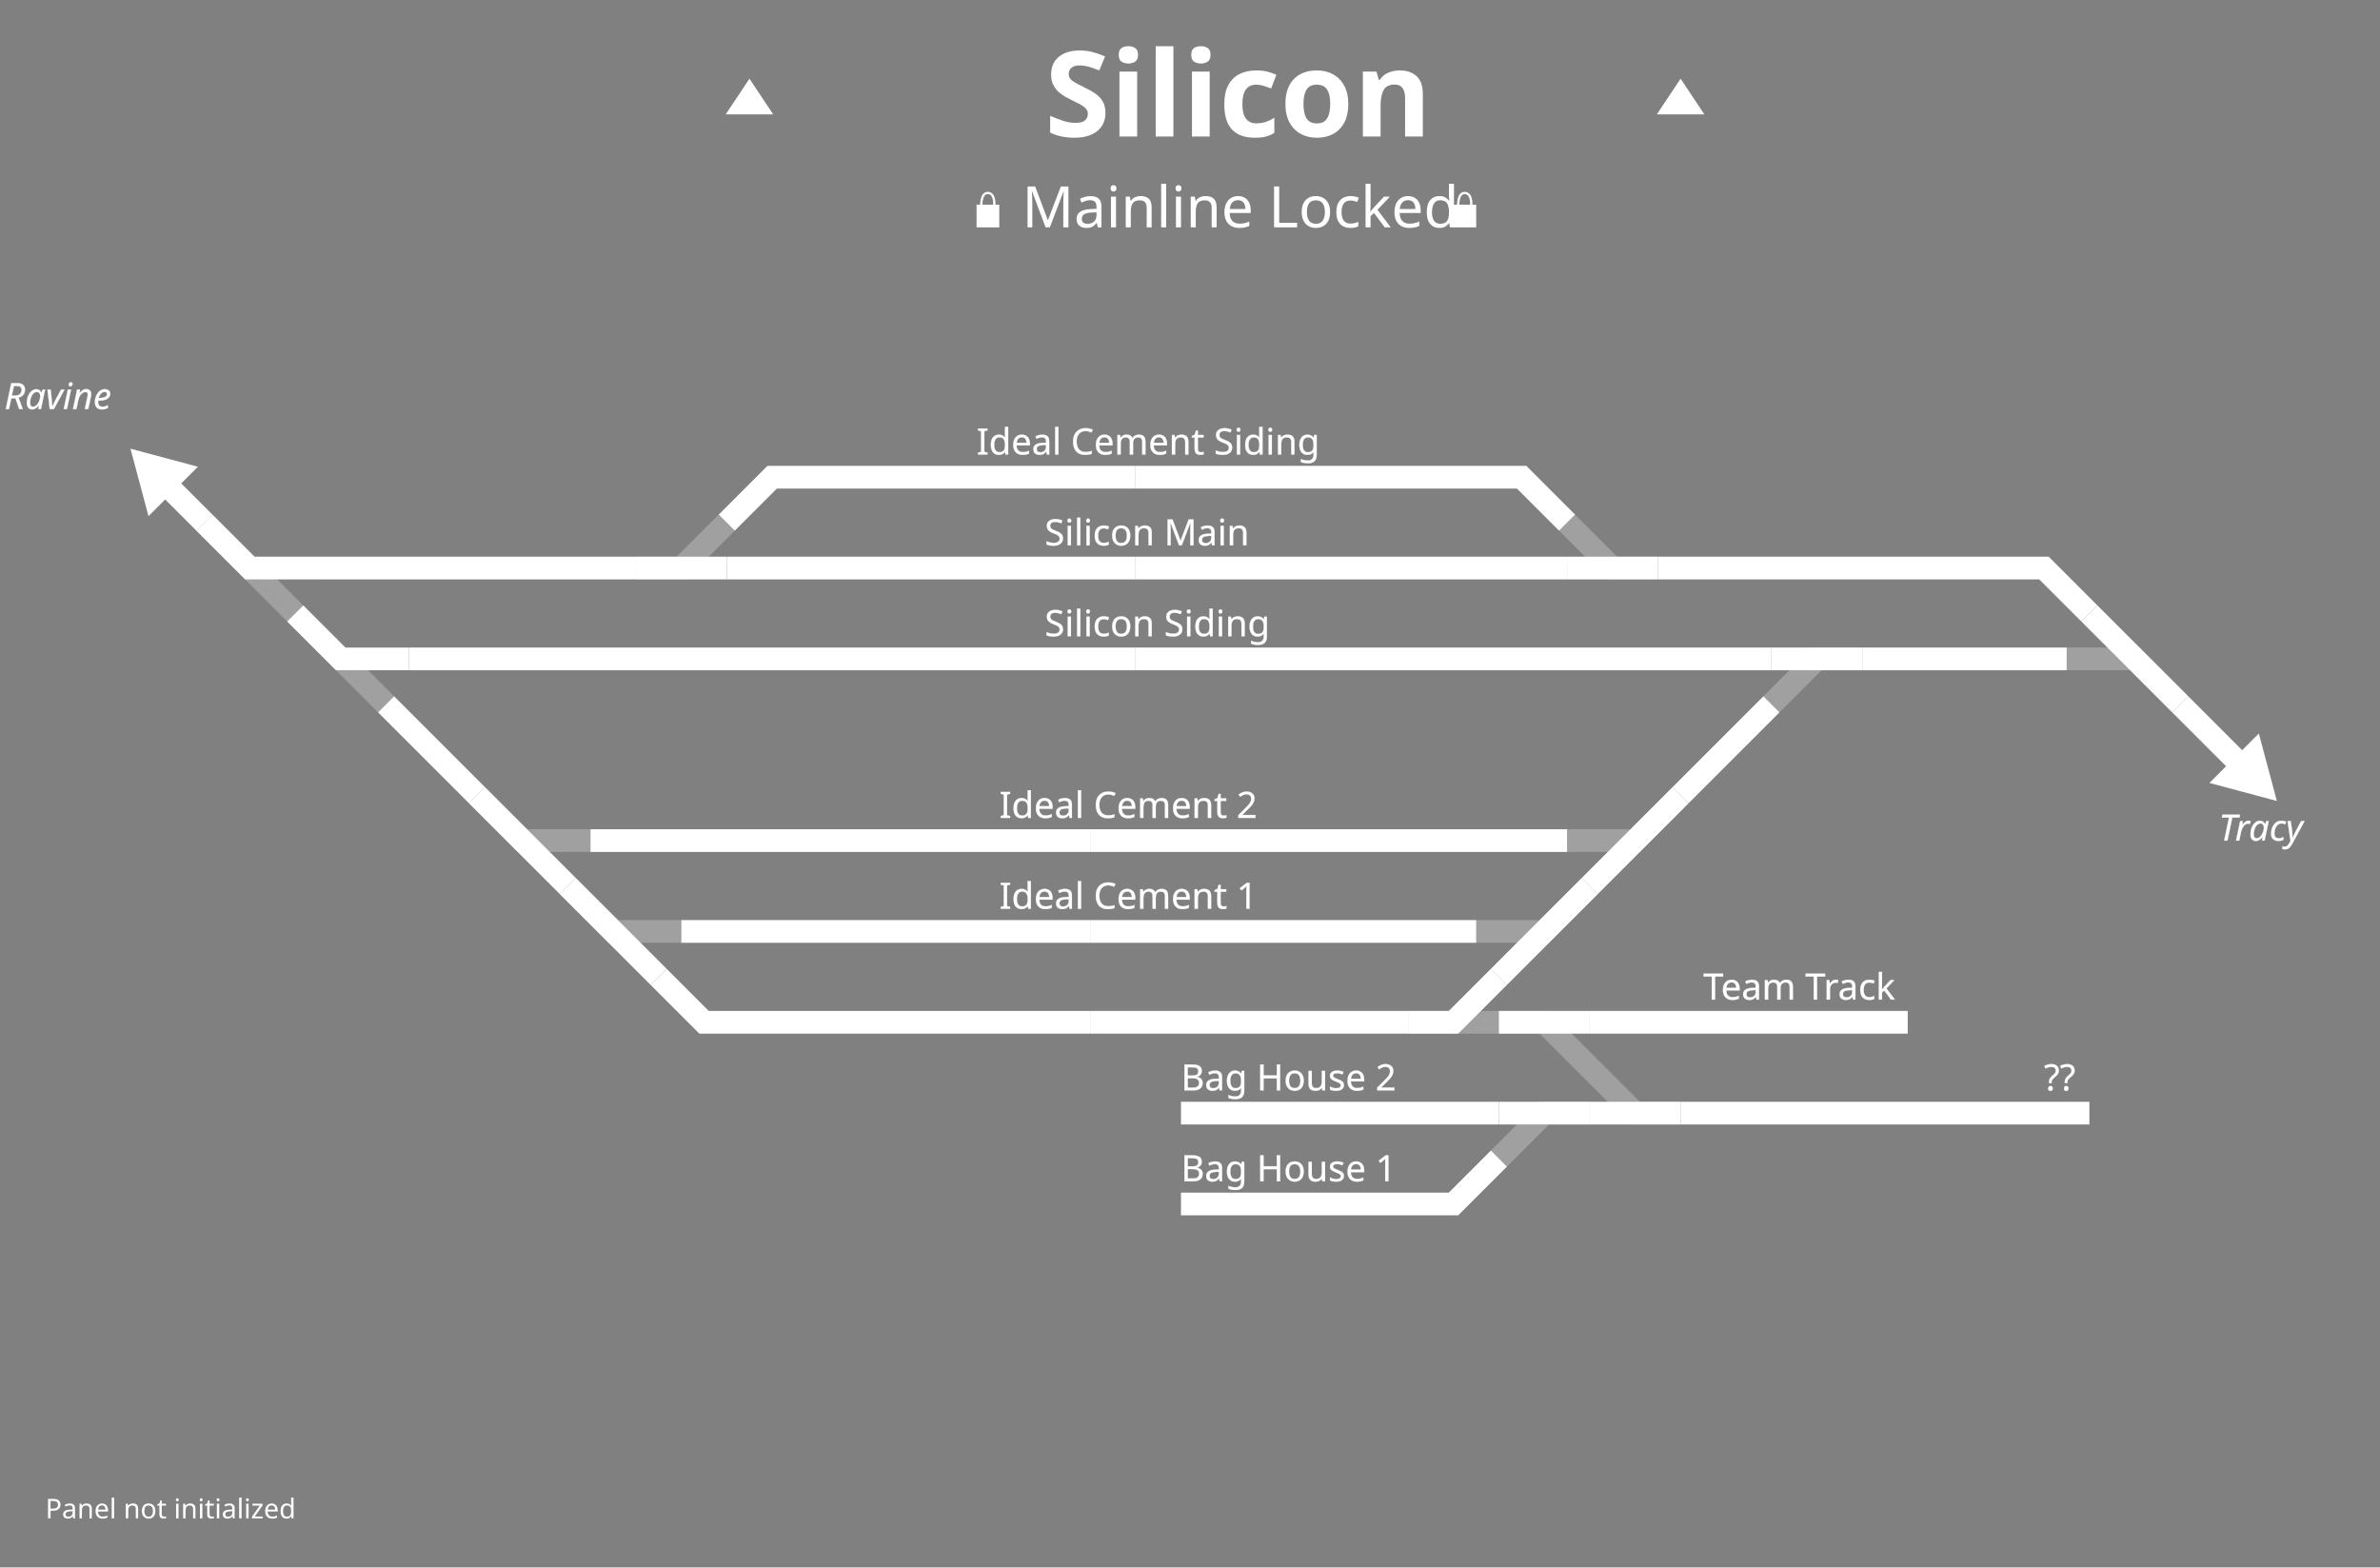
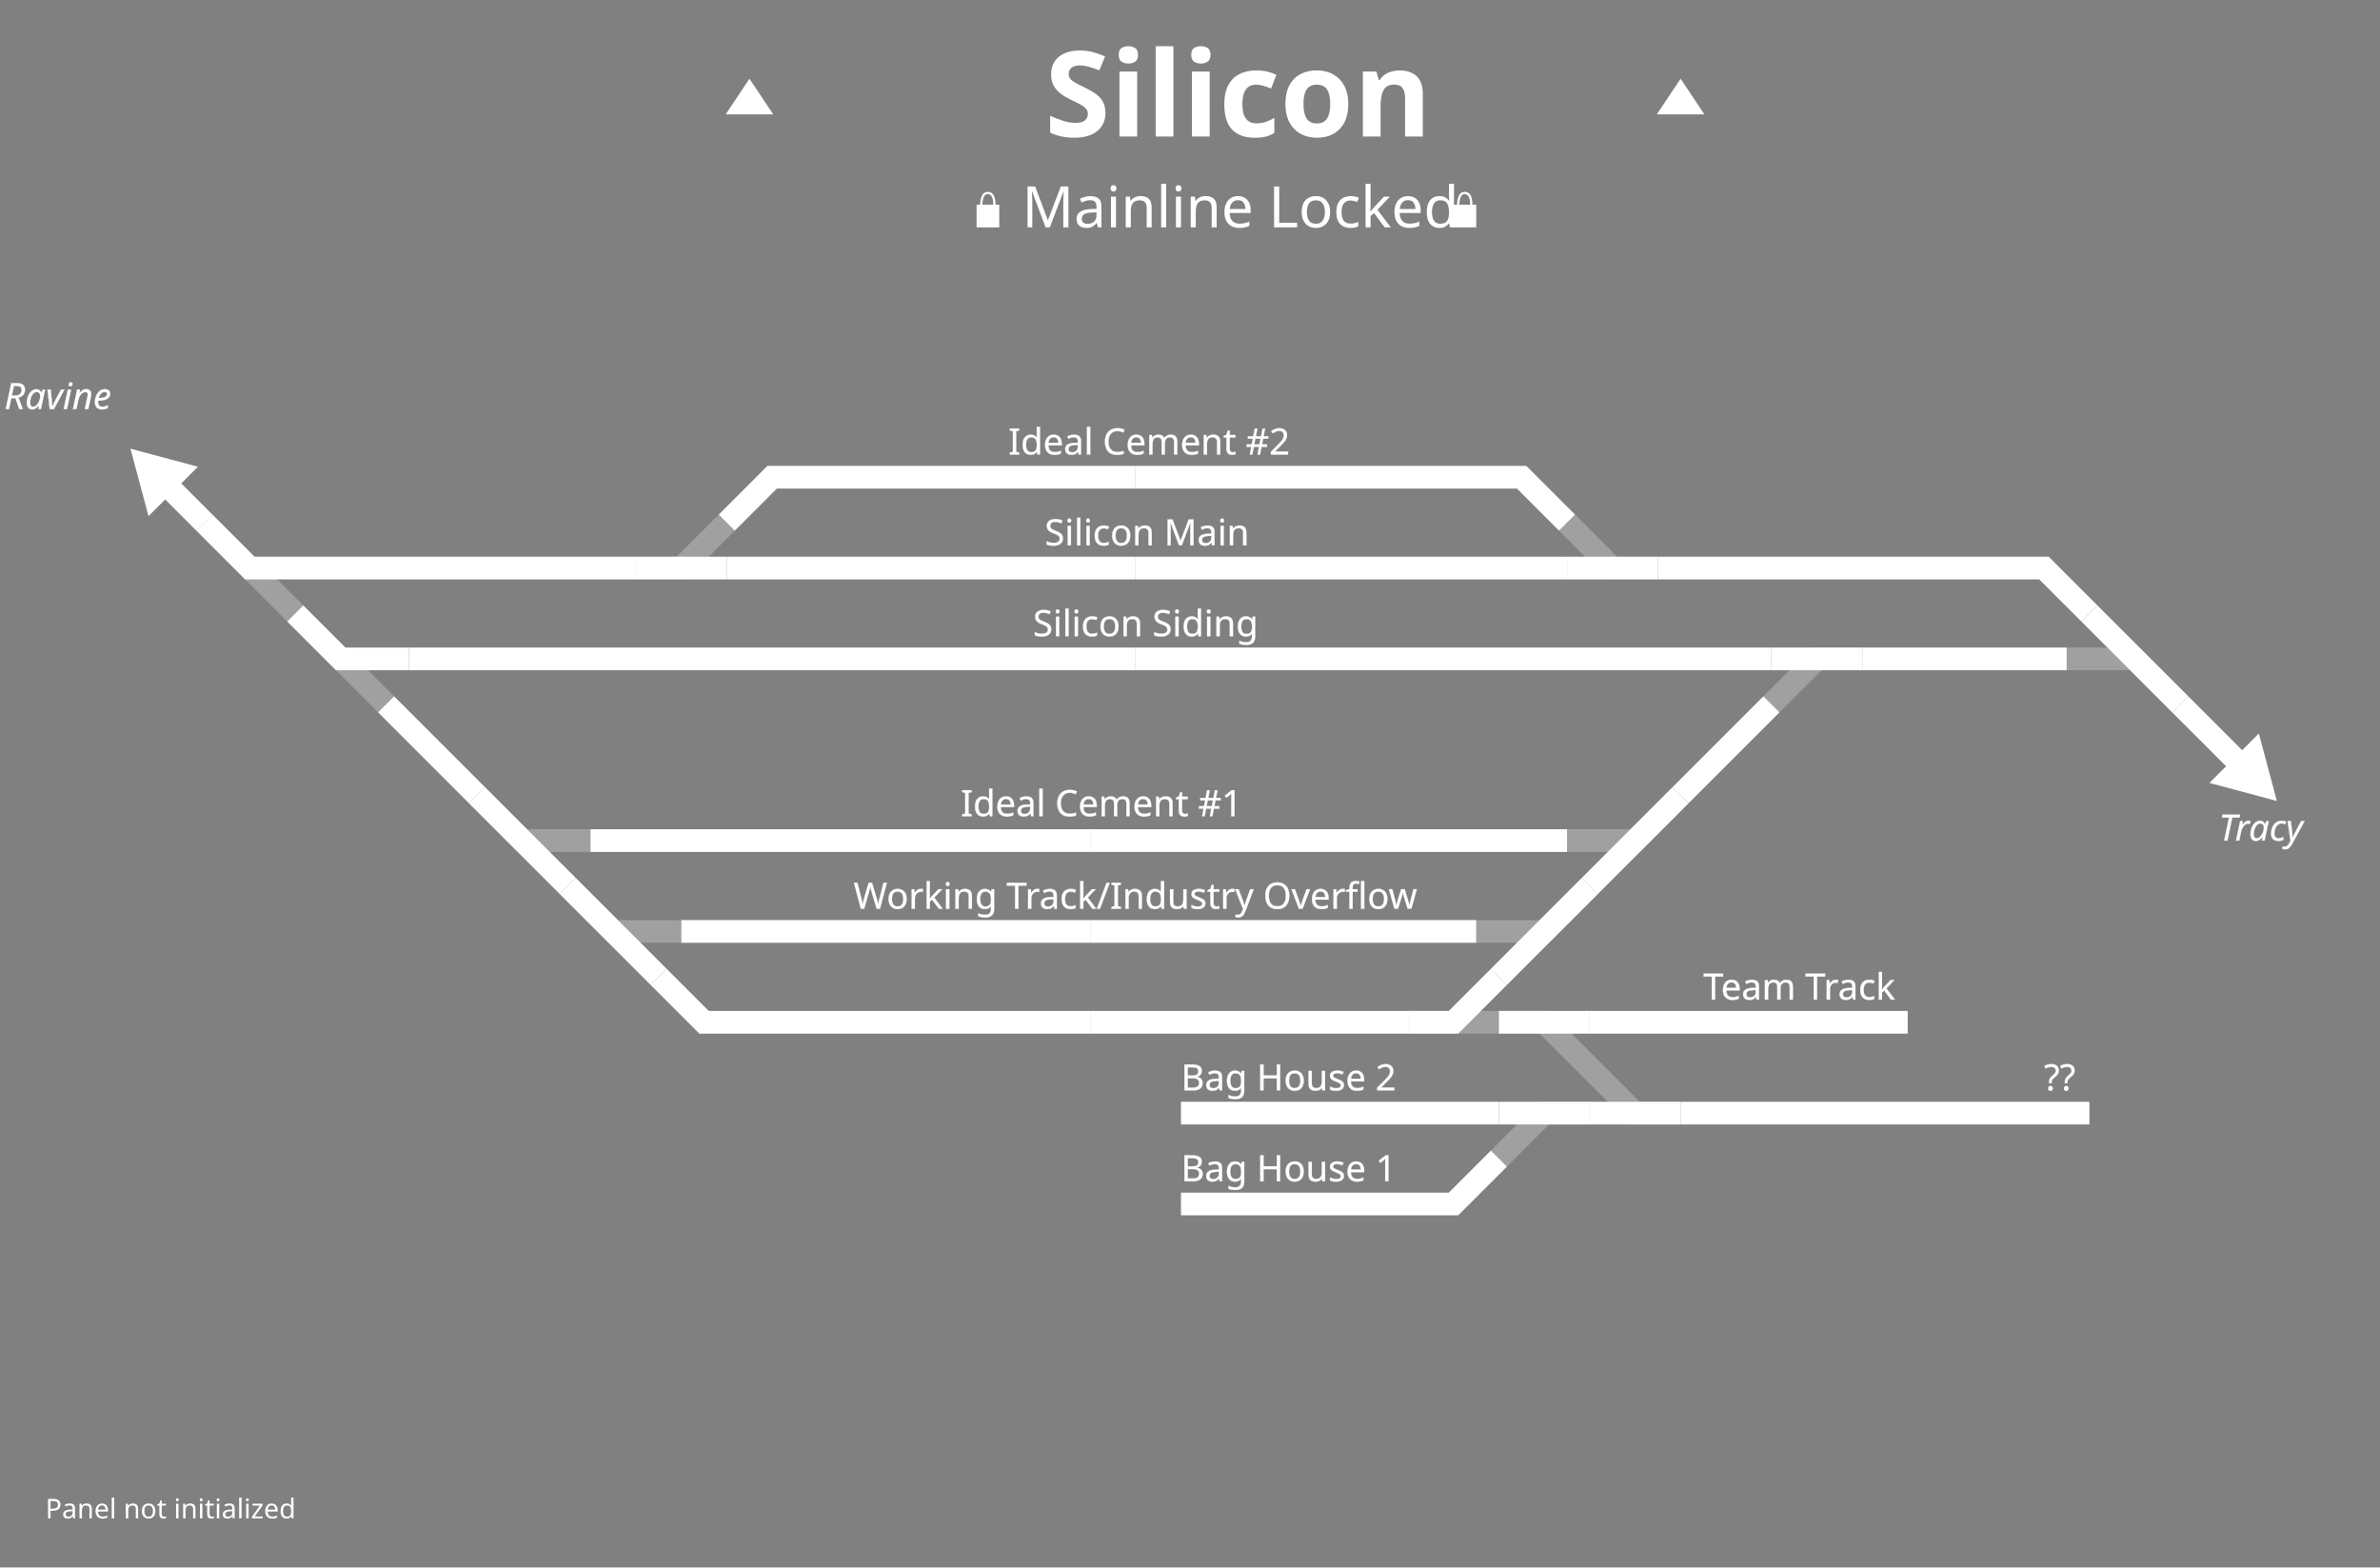
<svg xmlns="http://www.w3.org/2000/svg" xmlns:xlink="http://www.w3.org/1999/xlink" width="1047.958" height="690.115" id="svg2" version="1.1">
  <defs id="defs4">
    <marker orient="auto" refY="0.0" refX="0.0" id="StopS" style="overflow:visible">
      <path id="path4089" d="M 0,5.65 0,-5.65" style="fill:none;stroke:#ffffff;stroke-width:1pt" transform="scale(0.6,0.2)" />
    </marker>
    <linearGradient id="linearGradient5066">
      <stop style="stop-color:#000000;stop-opacity:0.188;" offset="0" id="stop5068" />
      <stop style="stop-color:#000000;stop-opacity:0;" offset="1" id="stop5070" />
    </linearGradient>
    <linearGradient id="linearGradient4692">
      <stop id="stop4694" offset="0" style="stop-color:#ffffff;stop-opacity:0.753;" />
      <stop id="stop4696" offset="1" style="stop-color:#ffffff;stop-opacity:0;" />
    </linearGradient>
    <linearGradient id="linearGradient4186">
      <stop style="stop-color:#808080;stop-opacity:1;" offset="0" id="stop4188" />
      <stop style="stop-color:#000000;stop-opacity:0;" offset="1" id="stop4190" />
    </linearGradient>
    <linearGradient id="linearGradient4137" paint="solid">
      <stop style="stop-color:#00ff00;stop-opacity:1;" offset="0" id="stop4139" />
    </linearGradient>
    <linearGradient xlink:href="#linearGradient4186" id="linearGradient4976" gradientUnits="userSpaceOnUse" x1="39.5" y1="75.114" x2="70.5" y2="75.114" />
    <linearGradient xlink:href="#linearGradient4186" id="linearGradient4978" gradientUnits="userSpaceOnUse" x1="39.5" y1="75.114" x2="70.5" y2="75.114" />
    <radialGradient xlink:href="#linearGradient4692" id="radialGradient5060" gradientUnits="userSpaceOnUse" cx="55" cy="75.114" fx="55" fy="75.114" r="15" />
    <radialGradient xlink:href="#linearGradient5066" id="radialGradient5064" gradientUnits="userSpaceOnUse" cx="55" cy="75.114" fx="55" fy="75.114" r="15" />
    <radialGradient xlink:href="#linearGradient4692" id="radialGradient4247" gradientUnits="userSpaceOnUse" cx="55" cy="75.114" fx="55" fy="75.114" r="15" />
    <radialGradient xlink:href="#linearGradient5066" id="radialGradient4249" gradientUnits="userSpaceOnUse" cx="55" cy="75.114" fx="55" fy="75.114" r="15" />
    <radialGradient xlink:href="#linearGradient5066" id="radialGradient4251" gradientUnits="userSpaceOnUse" cx="55" cy="75.114" fx="55" fy="75.114" r="15" />
    <linearGradient xlink:href="#linearGradient4186" id="linearGradient4253" gradientUnits="userSpaceOnUse" x1="39.5" y1="75.114" x2="70.5" y2="75.114" />
    <linearGradient xlink:href="#linearGradient4186" id="linearGradient4255" gradientUnits="userSpaceOnUse" x1="39.5" y1="75.114" x2="70.5" y2="75.114" />
    <marker orient="auto" refY="0" refX="0.6" id="TriangleAuthNBMarker" style="overflow:visible">
      <path id="TriangleAuthNBMarkerPath" d="m 5.77,0 -8.65,5 0,-10 8.65,5 z" style="fill:#00ff00;fill-rule:evenodd;stroke:#00ff00;stroke-width:1pt;marker-start:none" transform="scale(0.2,0.2)" />
    </marker>
    <marker orient="auto" refY="0" refX="-0.6" id="TriangleAuthSBMarker" style="overflow:visible">
      <path id="TriangleAuthSBMarkerPath" d="m 5.77,0 -8.65,5 0,-10 8.65,5 z" style="fill:#00ff00;fill-rule:evenodd;stroke:#00ff00;stroke-width:1pt;marker-start:none" transform="scale(-0.2,-0.2)" />
    </marker>
    <marker orient="auto" refY="0" refX="0.6" id="TriangleOccupiedNBMarker" style="overflow:visible">
      <path id="TriangleOccupiedNBMarkerPath" d="m 5.77,0 -8.65,5 0,-10 8.65,5 z" style="fill:#ff0000;fill-rule:evenodd;stroke:#ff0000;stroke-width:1pt;marker-start:none" transform="scale(0.2,0.2)" />
    </marker>
    <marker orient="auto" refY="0" refX="-0.6" id="TriangleOccupiedSBMarker" style="overflow:visible">
      <path id="TriangleOccupiedSBMarkerPath" d="m 5.77,0 -8.65,5 0,-10 8.65,5 z" style="fill:#ff0000;fill-rule:evenodd;stroke:#ff0000;stroke-width:1pt;marker-start:none" transform="scale(-0.2,-0.2)" />
    </marker>
    <marker orient="auto" refY="0" refX="0" id="TriangleOutM" style="overflow:visible">
      <path id="path4051" d="m 5.77,0 -8.65,5 0,-10 8.65,5 z" style="fill:#ffffff;fill-rule:evenodd;stroke:#ffffff;stroke-width:1pt;marker-start:none" transform="scale(0.25,0.25)" />
    </marker>
    <marker orient="auto" refY="0" refX="0" id="TriangleInM" style="overflow:visible">
      <path id="path4042" d="m 5.77,0 -8.65,5 0,-10 8.65,5 z" style="fill:#ffffff;fill-rule:evenodd;stroke:#ffffff;stroke-width:1pt;marker-start:none" transform="scale(-0.25,-0.25)" />
    </marker>
    <marker orient="auto" refY="0" refX="0" id="StopM" style="overflow:visible">
      <path id="path4078" d="M 0,5.65 0,-5.65" style="fill:none;stroke:#ffffff;stroke-width:2pt" transform="scale(0.4,0.4)" />
    </marker>
  </defs>
  <g id="backgroundLayer" transform="translate(0,-312.2474)">
    <rect style="fill:#808080;fill-opacity:1;fill-rule:evenodd;stroke:none" id="panelBackground" width="1047.958" height="690.115" x="0" y="312.247" />
  </g>
  <g id="textLayer" transform="translate(0,-3.979759)" style="display:inline">
    <a xlink:href="Fryton_Fremont.svg" id="a3287">
      <text id="panelTitle" y="64.095" x="460" style="font-size:52.338px;font-style:normal;font-variant:normal;font-weight:bold;font-stretch:normal;text-align:start;line-height:125%;letter-spacing:0px;word-spacing:0px;writing-mode:lr-tb;text-anchor:start;fill:#ffffff;fill-opacity:1;stroke:none;font-family:Trebuchet MS;-inkscape-font-specification:Trebuchet MS Bold" xml:space="preserve">
        <tspan y="64.095" x="460" id="tspan3823">Silicon</tspan>
      </text>
    </a>
    <text id="panelStatus" y="672.511" x="20" style="font-size:12px;font-style:normal;font-variant:normal;font-weight:normal;font-stretch:normal;text-align:start;line-height:125%;letter-spacing:0px;word-spacing:0px;writing-mode:lr-tb;text-anchor:start;fill:#ffffff;fill-opacity:1;stroke:none;font-family:Trebuchet MS;-inkscape-font-specification:Trebuchet MS" xml:space="preserve">
      <tspan y="672.511" x="20" id="tspanPanelStatus">Panel not initialized</tspan>
    </text>
    <path style="fill:#ffffff;fill-opacity:1;stroke:#ffffff;stroke-width:0.5px;stroke-linecap:butt;stroke-linejoin:miter;stroke-opacity:1" d="m 330,39.095 -10,15 20,0 z" id="leftLevelTriangle" />
    <use x="0" y="0" xlink:href="#leftLevelTriangle" id="rightLevelTriangle" transform="translate(410,9.6250034e-8)" width="1047.958" height="690.115" />
    <g id="mainlineLockedGroup" transform="translate(50,5.019e-4)">
      <text xml:space="preserve" style="font-size:25.23px;font-style:normal;font-variant:normal;font-weight:normal;font-stretch:normal;text-align:start;line-height:125%;letter-spacing:0px;word-spacing:0px;writing-mode:lr-tb;text-anchor:start;fill:#ffffff;fill-opacity:1;stroke:none;font-family:Trebuchet MS;-inkscape-font-specification:Trebuchet MS" x="400" y="104.094" id="mainlineLockedText">
        <tspan y="104.094" x="400" id="tspan3321">Mainline Locked</tspan>
      </text>
      <g id="leftLock">
        <rect id="lockBody" width="10" height="10" x="380" y="94.094" style="fill:#ffffff;fill-opacity:1;stroke:none" />
        <path style="fill:none;stroke:#ffffff;stroke-width:1px;stroke-linecap:butt;stroke-linejoin:miter;stroke-opacity:1" d="m 382.068,94.274 c 0,0 -0.12,-5.383 2.818,-5.323 3.358,-0.06 2.924,5.323 2.924,5.323" id="path4159" />
      </g>
      <use height="690.115" width="1047.958" transform="translate(210,1.3237304e-6)" id="rightLock" xlink:href="#leftLock" y="0" x="0" />
    </g>
  </g>
  <g id="industrialTrackLayer" transform="translate(0,-3.979759)" style="display:inline">
    <g id="g3199" transform="translate(170,-280)">
      <path style="opacity:0.25;fill:none;stroke:#ffffff;stroke-width:10;stroke-linecap:butt;stroke-linejoin:miter;stroke-miterlimit:4;stroke-opacity:1;stroke-dasharray:none" d="m 520,514.095 20,20 20,0" id="TO649.N" />
      <path id="TO649.R" d="m 520,534.095 40,0" style="fill:none;stroke:#ffffff;stroke-width:10;stroke-linecap:butt;stroke-linejoin:miter;stroke-miterlimit:4;stroke-opacity:1;stroke-dasharray:none" />
    </g>
    <g transform="matrix(1,0,0,-1,140,1028.189)" id="g3489">
      <path id="TO637.N" d="m 520,514.095 20,20 20,0" style="opacity:0.25;fill:none;stroke:#ffffff;stroke-width:10;stroke-linecap:butt;stroke-linejoin:miter;stroke-miterlimit:4;stroke-opacity:1;stroke-dasharray:none" />
      <path style="fill:none;stroke:#ffffff;stroke-width:10;stroke-linecap:butt;stroke-linejoin:miter;stroke-miterlimit:4;stroke-opacity:1;stroke-dasharray:none" d="m 520,534.095 40,0" id="TO637.R" />
    </g>
    <g id="g5668" transform="translate(180,-180)">
      <path style="opacity:0.25;fill:none;stroke:#ffffff;stroke-width:10;stroke-linecap:butt;stroke-linejoin:miter;stroke-miterlimit:4;stroke-opacity:1;stroke-dasharray:none" d="m 510,554.095 30,0 20,-20" id="TO634.N" />
      <path id="TO634.R" d="m 520,574.095 40,-40" style="fill:none;stroke:#ffffff;stroke-width:10;stroke-linecap:butt;stroke-linejoin:miter;stroke-miterlimit:4;stroke-opacity:1;stroke-dasharray:none" />
    </g>
    <g id="g3175" transform="matrix(-1,0,0,-1,1220,988.189)">
      <path style="opacity:0.25;fill:none;stroke:#ffffff;stroke-width:10;stroke-linecap:butt;stroke-linejoin:miter;stroke-miterlimit:4;stroke-opacity:1;stroke-dasharray:none" d="m 520,514.095 20,20 20,0" id="TO636A.N" />
      <path id="TO636A.R" d="m 520,534.095 40,0" style="fill:none;stroke:#ffffff;stroke-width:10;stroke-linecap:butt;stroke-linejoin:miter;stroke-miterlimit:4;stroke-opacity:1;stroke-dasharray:none" />
    </g>
    <g transform="matrix(-1,0,0,1,770,-180)" id="g3200">
      <path id="TO631.N" d="m 510,554.095 30,0 20,-20" style="opacity:0.25;fill:none;stroke:#ffffff;stroke-width:10;stroke-linecap:butt;stroke-linejoin:miter;stroke-miterlimit:4;stroke-opacity:1;stroke-dasharray:none" />
      <path style="fill:none;stroke:#ffffff;stroke-width:10;stroke-linecap:butt;stroke-linejoin:miter;stroke-miterlimit:4;stroke-opacity:1;stroke-dasharray:none" d="m 520,574.095 40,-40" id="TO631.R" />
    </g>
    <g id="g3206" transform="matrix(-1,0,0,1,690,-260)">
      <path id="TO630.R" d="m 520,574.095 40,-40" style="opacity:0.25;fill:none;stroke:#ffffff;stroke-width:10;stroke-linecap:butt;stroke-linejoin:miter;stroke-miterlimit:4;stroke-opacity:1;stroke-dasharray:none" />
      <path style="fill:none;stroke:#ffffff;stroke-width:10;stroke-linecap:butt;stroke-linejoin:miter;stroke-miterlimit:4;stroke-opacity:1;stroke-dasharray:none" d="m 510,554.095 30,0 20,-20" id="TO630.N" />
    </g>
    <g transform="translate(180,-39.99999)" id="g3226">
      <path id="TO636B.N" d="m 520,514.095 20,20 20,0" style="opacity:0.25;fill:none;stroke:#ffffff;stroke-width:10;stroke-linecap:butt;stroke-linejoin:miter;stroke-miterlimit:4;stroke-opacity:1;stroke-dasharray:none" />
      <path style="fill:none;stroke:#ffffff;stroke-width:10;stroke-linecap:butt;stroke-linejoin:miter;stroke-miterlimit:4;stroke-opacity:1;stroke-dasharray:none" d="m 520,534.095 40,0" id="TO636B.R" />
    </g>
    <path id="path3258" d="m 690,234.095 -20,-20 -170,0" style="fill:none;stroke:#ffffff;stroke-width:10;stroke-linecap:butt;stroke-linejoin:miter;stroke-miterlimit:4;stroke-opacity:1;stroke-dasharray:none" />
    <path style="fill:none;stroke:#ffffff;stroke-width:10;stroke-linecap:butt;stroke-linejoin:miter;stroke-miterlimit:4;stroke-opacity:1;stroke-dasharray:none" d="m 320,234.095 20,-20 160,0" id="path3260" />
    <path id="path3264" d="m 660,514.095 -20,20 -120,0" style="fill:none;stroke:#ffffff;stroke-width:10;stroke-linecap:butt;stroke-linejoin:miter;stroke-miterlimit:4;stroke-opacity:1;stroke-dasharray:none" />
    <path id="path3268" d="m 480,374.094 -220,0" style="fill:none;stroke:#ffffff;stroke-width:10;stroke-linecap:butt;stroke-linejoin:miter;stroke-miterlimit:4;stroke-opacity:1;stroke-dasharray:none" />
    <g transform="translate(140,-140)" id="g3176">
      <path id="TO635A.N" d="m 510,554.095 30,0 20,-20" style="opacity:0.25;fill:none;stroke:#ffffff;stroke-width:10;stroke-linecap:butt;stroke-linejoin:miter;stroke-miterlimit:4;stroke-opacity:1;stroke-dasharray:none" />
      <path style="fill:none;stroke:#ffffff;stroke-width:10;stroke-linecap:butt;stroke-linejoin:miter;stroke-miterlimit:4;stroke-opacity:1;stroke-dasharray:none" d="m 520,574.095 40,-40" id="TO635A.R" />
    </g>
    <g id="g3170" transform="matrix(-1,0,0,1,810,-140)">
      <path style="opacity:0.25;fill:none;stroke:#ffffff;stroke-width:10;stroke-linecap:butt;stroke-linejoin:miter;stroke-miterlimit:4;stroke-opacity:1;stroke-dasharray:none" d="m 510,554.095 30,0 20,-20" id="TO632.N" />
      <path id="TO632.R" d="m 520,574.095 40,-40" style="fill:none;stroke:#ffffff;stroke-width:10;stroke-linecap:butt;stroke-linejoin:miter;stroke-miterlimit:4;stroke-opacity:1;stroke-dasharray:none" />
    </g>
    <g style="display:inline" id="g5566" transform="matrix(-1,0,0,1,1180,-79.99998)">
      <path id="TO635B.N" d="m 520,534.095 40,0" style="opacity:0.25;fill:none;stroke:#ffffff;stroke-width:10;stroke-linecap:butt;stroke-linejoin:miter;stroke-miterlimit:4;stroke-opacity:1;stroke-dasharray:none" />
      <path style="fill:none;stroke:#ffffff;stroke-width:10;stroke-linecap:butt;stroke-linejoin:miter;stroke-miterlimit:4;stroke-opacity:1;stroke-dasharray:none" d="m 520,514.095 20,20 20,0" id="TO635B.R" />
    </g>
    <g style="display:inline" id="g5554" transform="matrix(-1,0,0,1,840,-280)">
      <path style="opacity:0.25;fill:none;stroke:#ffffff;stroke-width:10;stroke-linecap:butt;stroke-linejoin:miter;stroke-miterlimit:4;stroke-opacity:1;stroke-dasharray:none" d="m 520,514.095 20,20 20,0" id="TO648.R" />
      <path id="TO648.N" d="m 520,534.095 40,0" style="fill:none;stroke:#ffffff;stroke-width:10;stroke-linecap:butt;stroke-linejoin:miter;stroke-miterlimit:4;stroke-opacity:1;stroke-dasharray:none" />
    </g>
    <path style="fill:none;stroke:#ffffff;stroke-width:10;stroke-linecap:butt;stroke-linejoin:miter;stroke-miterlimit:4;stroke-opacity:1;stroke-dasharray:none" d="m 290,434.095 20,20 170,0" id="path4286" />
    <path style="fill:none;stroke:#ffffff;stroke-width:10;stroke-linecap:butt;stroke-linejoin:miter;stroke-miterlimit:4;stroke-opacity:1;stroke-dasharray:none;display:inline" d="m 480,414.094 -180,0" id="path4288" />
    <g style="display:inline" transform="matrix(1,0,0,-1,260,828.189)" id="g3193">
      <path id="TO633.R" d="m 520,514.095 20,20 20,0" style="opacity:0.25;fill:none;stroke:#ffffff;stroke-width:10;stroke-linecap:butt;stroke-linejoin:miter;stroke-miterlimit:4;stroke-opacity:1;stroke-dasharray:none" />
      <path style="fill:none;stroke:#ffffff;stroke-width:10;stroke-linecap:butt;stroke-linejoin:miter;stroke-miterlimit:4;stroke-opacity:1;stroke-dasharray:none" d="m 520,534.095 40,0" id="TO633.N" />
    </g>
    <path id="path3186" d="m 690,374.094 -210,0" style="fill:none;stroke:#ffffff;stroke-width:10;stroke-linecap:butt;stroke-linejoin:miter;stroke-miterlimit:4;stroke-opacity:1;stroke-dasharray:none;display:inline" />
    <path style="fill:none;stroke:#ffffff;stroke-width:10;stroke-linecap:butt;stroke-linejoin:miter;stroke-miterlimit:4;stroke-opacity:1;stroke-dasharray:none;display:inline" d="m 650,414.094 -170,0" id="path3188" />
    <path id="path3190" d="m 620,454.094 -140,0" style="fill:none;stroke:#ffffff;stroke-width:10;stroke-linecap:butt;stroke-linejoin:miter;stroke-miterlimit:4;stroke-opacity:1;stroke-dasharray:none;display:inline" />
    <path style="fill:none;stroke:#ffffff;stroke-width:10;stroke-linecap:butt;stroke-linejoin:miter;stroke-miterlimit:4;stroke-opacity:1;stroke-dasharray:none;display:inline" d="m 660,494.094 -140,0" id="path3192" />
    <path id="path3194" d="m 920,494.094 -180,0" style="fill:none;stroke:#ffffff;stroke-width:10;stroke-linecap:butt;stroke-linejoin:miter;stroke-miterlimit:4;stroke-opacity:1;stroke-dasharray:none;display:inline" />
    <path style="fill:none;stroke:#ffffff;stroke-width:10;stroke-linecap:butt;stroke-linejoin:miter;stroke-miterlimit:4;stroke-opacity:1;stroke-dasharray:none;display:inline" d="m 840,454.094 -140,0" id="path3196" />
    <path id="path3204" d="m 780,314.094 -40,40" style="fill:none;stroke:#ffffff;stroke-width:10;stroke-linecap:butt;stroke-linejoin:miter;stroke-miterlimit:4;stroke-opacity:1;stroke-dasharray:none;display:inline" />
    <path style="fill:none;stroke:#ffffff;stroke-width:10;stroke-linecap:butt;stroke-linejoin:miter;stroke-miterlimit:4;stroke-opacity:1;stroke-dasharray:none;display:inline" d="m 210,354.094 -40,-40" id="path3206" />
  </g>
  <g id="mainlineTrackLayer" transform="translate(0,-3.979759)" style="display:inline">
    <g style="display:inline" id="g3164" transform="matrix(1,0,0,-1,400,848.189)">
      <path style="opacity:0.25;fill:none;stroke:#ffffff;stroke-width:10;stroke-linecap:butt;stroke-linejoin:miter;stroke-miterlimit:4;stroke-opacity:1;stroke-dasharray:none" d="m 510,554.095 30,0 20,-20" id="TO601.R" />
      <path id="TO601.N" d="m 520,574.095 40,-40" style="fill:none;stroke:#ffffff;stroke-width:10;stroke-linecap:butt;stroke-linejoin:miter;stroke-miterlimit:4;stroke-opacity:1;stroke-dasharray:none" />
    </g>
    <g style="display:inline" transform="matrix(-1,0,0,1,650,-300)" id="g3212">
      <path style="opacity:0.25;fill:none;stroke:#ffffff;stroke-width:10;stroke-linecap:butt;stroke-linejoin:miter;stroke-miterlimit:4;stroke-opacity:1;stroke-dasharray:none" d="m 520,574.095 40,-40" id="TO600.N" />
      <path id="TO600.R" d="m 510,554.095 30,0 20,-20" style="fill:none;stroke:#ffffff;stroke-width:10;stroke-linecap:butt;stroke-linejoin:miter;stroke-miterlimit:4;stroke-opacity:1;stroke-dasharray:none" />
    </g>
    <path id="path5607" d="m 70,214.095 20,20" style="fill:none;stroke:#ffffff;stroke-width:10;stroke-linecap:butt;stroke-linejoin:miter;stroke-miterlimit:4;stroke-opacity:1;stroke-dasharray:none;marker-start:url(#TriangleInM);display:inline" />
    <path id="path5621" d="m 500,254.095 -180,0" style="fill:none;stroke:#ffffff;stroke-width:10;stroke-linecap:butt;stroke-linejoin:miter;stroke-miterlimit:4;stroke-opacity:1;stroke-dasharray:none;display:inline" />
    <path style="fill:none;stroke:#ffffff;stroke-width:10;stroke-linecap:butt;stroke-linejoin:miter;stroke-miterlimit:4;stroke-opacity:1;stroke-dasharray:none;marker-start:url(#TriangleInM);display:inline" d="m 990,344.094 -30,-30" id="path3240" />
    <path style="fill:none;stroke:#ffffff;stroke-width:10;stroke-linecap:butt;stroke-linejoin:miter;stroke-miterlimit:4;stroke-opacity:1;stroke-dasharray:none;display:inline" d="m 920,274.094 -20,-20 -170,0" id="path3266" />
    <path style="fill:none;stroke:#ffffff;stroke-width:10;stroke-linecap:butt;stroke-linejoin:miter;stroke-miterlimit:4;stroke-opacity:1;stroke-dasharray:none;display:inline" d="m 280,254.095 -140,0" id="path3270" />
    <path id="path3184" d="m 500,294.094 -320,0" style="fill:none;stroke:#ffffff;stroke-width:10;stroke-linecap:butt;stroke-linejoin:miter;stroke-miterlimit:4;stroke-opacity:1;stroke-dasharray:none;display:inline" />
    <path id="path3198" d="m 910,294.094 -90,0" style="fill:none;stroke:#ffffff;stroke-width:10;stroke-linecap:butt;stroke-linejoin:miter;stroke-miterlimit:4;stroke-opacity:1;stroke-dasharray:none;display:inline" />
    <path style="fill:none;stroke:#ffffff;stroke-width:10;stroke-linecap:butt;stroke-linejoin:miter;stroke-miterlimit:4;stroke-opacity:1;stroke-dasharray:none;display:inline" d="m 780,294.094 -280,0" id="path3129" />
    <path style="fill:none;stroke:#ffffff;stroke-width:10;stroke-linecap:butt;stroke-linejoin:miter;stroke-miterlimit:4;stroke-opacity:1;stroke-dasharray:none;display:inline" d="m 690,254.095 -190,0" id="path3131" />
  </g>
  <g id="mainlinePanelLinkLayer" transform="translate(0,-5.8839113e-5)" style="display:inline">
-     <a xlink:href="Ravine_Quinn.svg" transform="translate(-198,60.00006)" id="a5609" style="display:inline">
+     <a xlink:href="Ravine_Quinn.svg" style="display:inline" id="a5609" transform="translate(-198,60.00006)">
      <text id="text5611" y="120.115" x="238" style="font-size:16px;font-style:italic;font-variant:normal;font-weight:normal;font-stretch:normal;text-align:center;line-height:125%;letter-spacing:0px;word-spacing:0px;writing-mode:lr-tb;text-anchor:middle;fill:#ffffff;fill-opacity:1;stroke:#ffffff;stroke-width:0.1;stroke-miterlimit:4;stroke-opacity:1;stroke-dasharray:none;font-family:Trebuchet MS;-inkscape-font-specification:Trebuchet MS Italic" xml:space="preserve">
        <tspan y="120.115" x="238" id="tspan5615">Ravine</tspan>
      </text>
    </a>
-     <a xlink:href="Tracy.svg" style="display:inline" id="a3248" transform="translate(772,250)">
+     <a xlink:href="Tracy.svg" transform="translate(772,250)" id="a3248" style="display:inline">
      <text xml:space="preserve" style="font-size:16px;font-style:italic;font-variant:normal;font-weight:normal;font-stretch:normal;text-align:center;line-height:125%;letter-spacing:0px;word-spacing:0px;writing-mode:lr-tb;text-anchor:middle;fill:#ffffff;fill-opacity:1;stroke:#ffffff;stroke-width:0.1;stroke-miterlimit:4;stroke-opacity:1;stroke-dasharray:none;font-family:Trebuchet MS;-inkscape-font-specification:Trebuchet MS Italic" x="238" y="120.115" id="text3250">
        <tspan id="tspan3252" x="238" y="120.115">Tracy</tspan>
      </text>
    </a>
  </g>
  <g id="industrialPanelLinkLayer" transform="translate(0,-5.0883911e-4)" style="display:inline" />
  <g id="trackNameLayer" transform="translate(0,-5.8839113e-5)" style="display:inline">
-     <text id="text6505" y="240.115" x="460" style="font-size:16px;font-style:normal;font-variant:normal;font-weight:normal;font-stretch:normal;text-align:start;line-height:125%;letter-spacing:0px;word-spacing:0px;writing-mode:lr-tb;text-anchor:start;fill:#ffffff;fill-opacity:1;stroke:#ffffff;stroke-width:0.1;stroke-miterlimit:4;stroke-opacity:1;stroke-dasharray:none;font-family:Trebuchet MS;-inkscape-font-specification:Trebuchet MS" xml:space="preserve">
+     <text id="text6505" y="240.115" x="460" style="font-style:normal;font-variant:normal;font-weight:normal;font-stretch:normal;font-size:16px;line-height:125%;font-family:'Trebuchet MS';-inkscape-font-specification:'Trebuchet MS';text-align:start;letter-spacing:0px;word-spacing:0px;writing-mode:lr-tb;text-anchor:start;fill:#ffffff;fill-opacity:1;stroke:#ffffff;stroke-width:0.1;stroke-miterlimit:4;stroke-dasharray:none;stroke-opacity:1" xml:space="preserve">
      <tspan y="240.115" x="460" id="tspan6507">Silicon Main</tspan>
    </text>
-     <text xml:space="preserve" style="font-size:16px;font-style:normal;font-variant:normal;font-weight:normal;font-stretch:normal;text-align:start;line-height:125%;letter-spacing:0px;word-spacing:0px;writing-mode:lr-tb;text-anchor:start;fill:#ffffff;fill-opacity:1;stroke:#ffffff;stroke-width:0.1;stroke-miterlimit:4;stroke-opacity:1;stroke-dasharray:none;font-family:Trebuchet MS;-inkscape-font-specification:Trebuchet MS" x="440" y="360.115" id="text3881">
-       <tspan x="440" y="360.115" id="tspan3240">Ideal Cement 2</tspan>
-     </text>
-     <text xml:space="preserve" style="font-size:16px;font-style:normal;font-variant:normal;font-weight:normal;font-stretch:normal;text-align:start;line-height:125%;letter-spacing:0px;word-spacing:0px;writing-mode:lr-tb;text-anchor:start;fill:#ffffff;fill-opacity:1;stroke:#ffffff;stroke-width:0.1;stroke-miterlimit:4;stroke-opacity:1;stroke-dasharray:none;font-family:Trebuchet MS;-inkscape-font-specification:Trebuchet MS" x="520" y="480.115" id="text3889">
+     <text xml:space="preserve" style="font-style:normal;font-variant:normal;font-weight:normal;font-stretch:normal;font-size:16px;line-height:125%;font-family:'Trebuchet MS';-inkscape-font-specification:'Trebuchet MS';text-align:start;letter-spacing:0px;word-spacing:0px;writing-mode:lr-tb;text-anchor:start;fill:#ffffff;fill-opacity:1;stroke:#ffffff;stroke-width:0.1;stroke-miterlimit:4;stroke-dasharray:none;stroke-opacity:1" x="423.036" y="359.377" id="text3881">
+       <tspan x="423.036" y="359.377" id="tspan3240">Ideal Cement #1</tspan>
+     </text>
+     <text xml:space="preserve" style="font-style:normal;font-variant:normal;font-weight:normal;font-stretch:normal;font-size:16px;line-height:125%;font-family:'Trebuchet MS';-inkscape-font-specification:'Trebuchet MS';text-align:start;letter-spacing:0px;word-spacing:0px;writing-mode:lr-tb;text-anchor:start;fill:#ffffff;fill-opacity:1;stroke:#ffffff;stroke-width:0.1;stroke-miterlimit:4;stroke-dasharray:none;stroke-opacity:1" x="520" y="480.115" id="text3889">
      <tspan id="tspan3891" x="520" y="480.115">Bag House 2</tspan>
    </text>
-     <text xml:space="preserve" style="font-size:16px;font-style:normal;font-variant:normal;font-weight:normal;font-stretch:normal;text-align:start;line-height:125%;letter-spacing:0px;word-spacing:0px;writing-mode:lr-tb;text-anchor:start;fill:#ffffff;fill-opacity:1;stroke:#ffffff;stroke-width:0.1;stroke-miterlimit:4;stroke-opacity:1;stroke-dasharray:none;font-family:Trebuchet MS;-inkscape-font-specification:Trebuchet MS" x="440" y="400.115" id="text3909">
-       <tspan id="tspan3911" x="440" y="400.115">Ideal Cement 1</tspan>
-     </text>
-     <text id="text3913" y="440.115" x="750" style="font-size:16px;font-style:normal;font-variant:normal;font-weight:normal;font-stretch:normal;text-align:start;line-height:125%;letter-spacing:0px;word-spacing:0px;writing-mode:lr-tb;text-anchor:start;fill:#ffffff;fill-opacity:1;stroke:#ffffff;stroke-width:0.1;stroke-miterlimit:4;stroke-opacity:1;stroke-dasharray:none;font-family:Trebuchet MS;-inkscape-font-specification:Trebuchet MS" xml:space="preserve">
+     <text xml:space="preserve" style="font-style:normal;font-variant:normal;font-weight:normal;font-stretch:normal;font-size:16px;line-height:125%;font-family:'Trebuchet MS';-inkscape-font-specification:'Trebuchet MS';text-align:start;letter-spacing:0px;word-spacing:0px;writing-mode:lr-tb;text-anchor:start;fill:#ffffff;fill-opacity:1;stroke:#ffffff;stroke-width:0.1;stroke-miterlimit:4;stroke-dasharray:none;stroke-opacity:1" x="375.831" y="400.115" id="text3909">
+       <tspan id="tspan3911" x="375.831" y="400.115">Working Track/Industry Overflow</tspan>
+     </text>
+     <text id="text3913" y="440.115" x="750" style="font-style:normal;font-variant:normal;font-weight:normal;font-stretch:normal;font-size:16px;line-height:125%;font-family:'Trebuchet MS';-inkscape-font-specification:'Trebuchet MS';text-align:start;letter-spacing:0px;word-spacing:0px;writing-mode:lr-tb;text-anchor:start;fill:#ffffff;fill-opacity:1;stroke:#ffffff;stroke-width:0.1;stroke-miterlimit:4;stroke-dasharray:none;stroke-opacity:1" xml:space="preserve">
      <tspan y="440.115" x="750" id="tspan3915">Team Track</tspan>
    </text>
-     <text xml:space="preserve" style="font-size:16px;font-style:normal;font-variant:normal;font-weight:normal;font-stretch:normal;text-align:start;line-height:125%;letter-spacing:0px;word-spacing:0px;writing-mode:lr-tb;text-anchor:start;fill:#ffffff;fill-opacity:1;stroke:#ffffff;stroke-width:0.1;stroke-miterlimit:4;stroke-opacity:1;stroke-dasharray:none;font-family:Trebuchet MS;-inkscape-font-specification:Trebuchet MS" x="430" y="200.115" id="text3917">
-       <tspan x="430" y="200.115" id="tspan3921">Ideal Cement Siding</tspan>
-     </text>
-     <text xml:space="preserve" style="font-size:16px;font-style:normal;font-variant:normal;font-weight:normal;font-stretch:normal;text-align:start;line-height:125%;letter-spacing:0px;word-spacing:0px;writing-mode:lr-tb;text-anchor:start;fill:#ffffff;fill-opacity:1;stroke:#ffffff;stroke-width:0.1;stroke-miterlimit:4;stroke-opacity:1;stroke-dasharray:none;font-family:Trebuchet MS;-inkscape-font-specification:Trebuchet MS" x="460" y="280.115" id="text3200">
-       <tspan id="tspan3202" x="460" y="280.115">Silicon Siding</tspan>
-     </text>
-     <text id="text3208" y="520.115" x="520" style="font-size:16px;font-style:normal;font-variant:normal;font-weight:normal;font-stretch:normal;text-align:start;line-height:125%;letter-spacing:0px;word-spacing:0px;writing-mode:lr-tb;text-anchor:start;fill:#ffffff;fill-opacity:1;stroke:#ffffff;stroke-width:0.1;stroke-miterlimit:4;stroke-opacity:1;stroke-dasharray:none;font-family:Trebuchet MS;-inkscape-font-specification:Trebuchet MS" xml:space="preserve">
+     <text xml:space="preserve" style="font-style:normal;font-variant:normal;font-weight:normal;font-stretch:normal;font-size:16px;line-height:125%;font-family:'Trebuchet MS';-inkscape-font-specification:'Trebuchet MS';text-align:start;letter-spacing:0px;word-spacing:0px;writing-mode:lr-tb;text-anchor:start;fill:#ffffff;fill-opacity:1;stroke:#ffffff;stroke-width:0.1;stroke-miterlimit:4;stroke-dasharray:none;stroke-opacity:1" x="444.014" y="200.115" id="text3917">
+       <tspan x="444.014" y="200.115" id="tspan3921">Ideal Cement #2</tspan>
+     </text>
+     <text xml:space="preserve" style="font-style:normal;font-variant:normal;font-weight:normal;font-stretch:normal;font-size:16px;line-height:125%;font-family:'Trebuchet MS';-inkscape-font-specification:'Trebuchet MS';text-align:start;letter-spacing:0px;word-spacing:0px;writing-mode:lr-tb;text-anchor:start;fill:#ffffff;fill-opacity:1;stroke:#ffffff;stroke-width:0.1;stroke-miterlimit:4;stroke-dasharray:none;stroke-opacity:1" x="454.837" y="280.115" id="text3200">
+       <tspan id="tspan3202" x="454.837" y="280.115">Silicon Siding</tspan>
+     </text>
+     <text id="text3208" y="520.115" x="520" style="font-style:normal;font-variant:normal;font-weight:normal;font-stretch:normal;font-size:16px;line-height:125%;font-family:'Trebuchet MS';-inkscape-font-specification:'Trebuchet MS';text-align:start;letter-spacing:0px;word-spacing:0px;writing-mode:lr-tb;text-anchor:start;fill:#ffffff;fill-opacity:1;stroke:#ffffff;stroke-width:0.1;stroke-miterlimit:4;stroke-dasharray:none;stroke-opacity:1" xml:space="preserve">
      <tspan y="520.115" x="520" id="tspan3210">Bag House 1</tspan>
    </text>
-     <text xml:space="preserve" style="font-size:16px;font-style:normal;font-variant:normal;font-weight:normal;font-stretch:normal;text-align:start;line-height:125%;letter-spacing:0px;word-spacing:0px;writing-mode:lr-tb;text-anchor:start;fill:#ffffff;fill-opacity:1;stroke:#ffffff;stroke-width:0.1;stroke-miterlimit:4;stroke-opacity:1;stroke-dasharray:none;font-family:Trebuchet MS;-inkscape-font-specification:Trebuchet MS" x="900" y="480.115" id="text3212">
+     <text xml:space="preserve" style="font-style:normal;font-variant:normal;font-weight:normal;font-stretch:normal;font-size:16px;line-height:125%;font-family:'Trebuchet MS';-inkscape-font-specification:'Trebuchet MS';text-align:start;letter-spacing:0px;word-spacing:0px;writing-mode:lr-tb;text-anchor:start;fill:#ffffff;fill-opacity:1;stroke:#ffffff;stroke-width:0.1;stroke-miterlimit:4;stroke-dasharray:none;stroke-opacity:1" x="900" y="480.115" id="text3212">
      <tspan id="tspan3214" x="900" y="480.115">??</tspan>
    </text>
  </g>
</svg>
